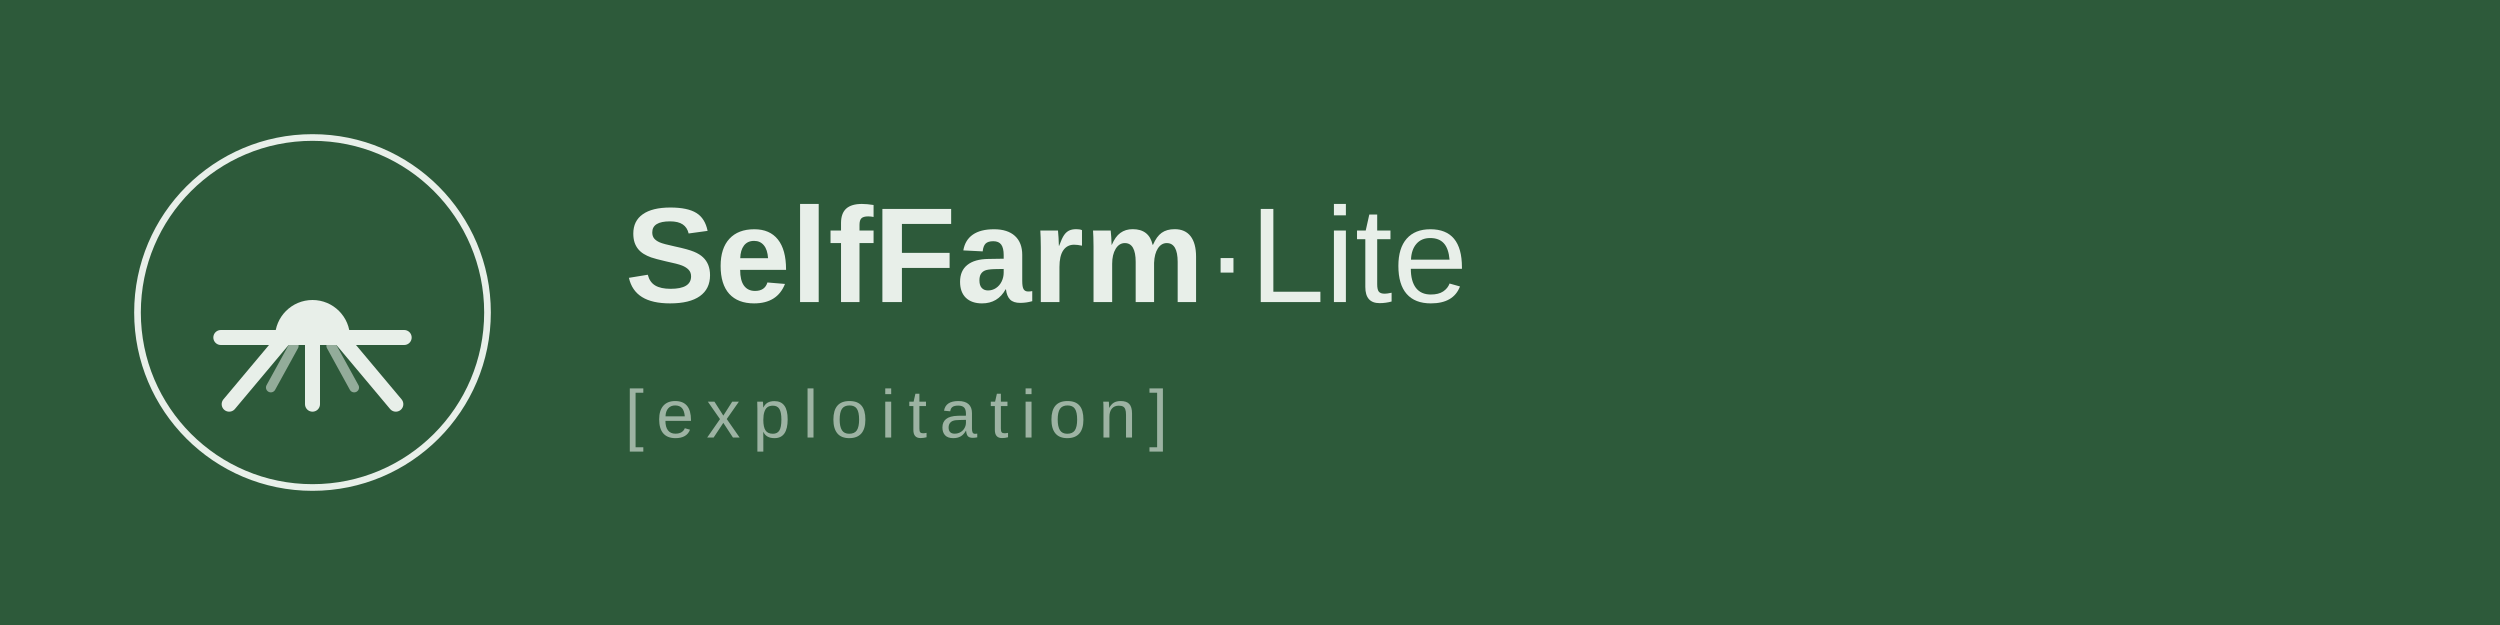
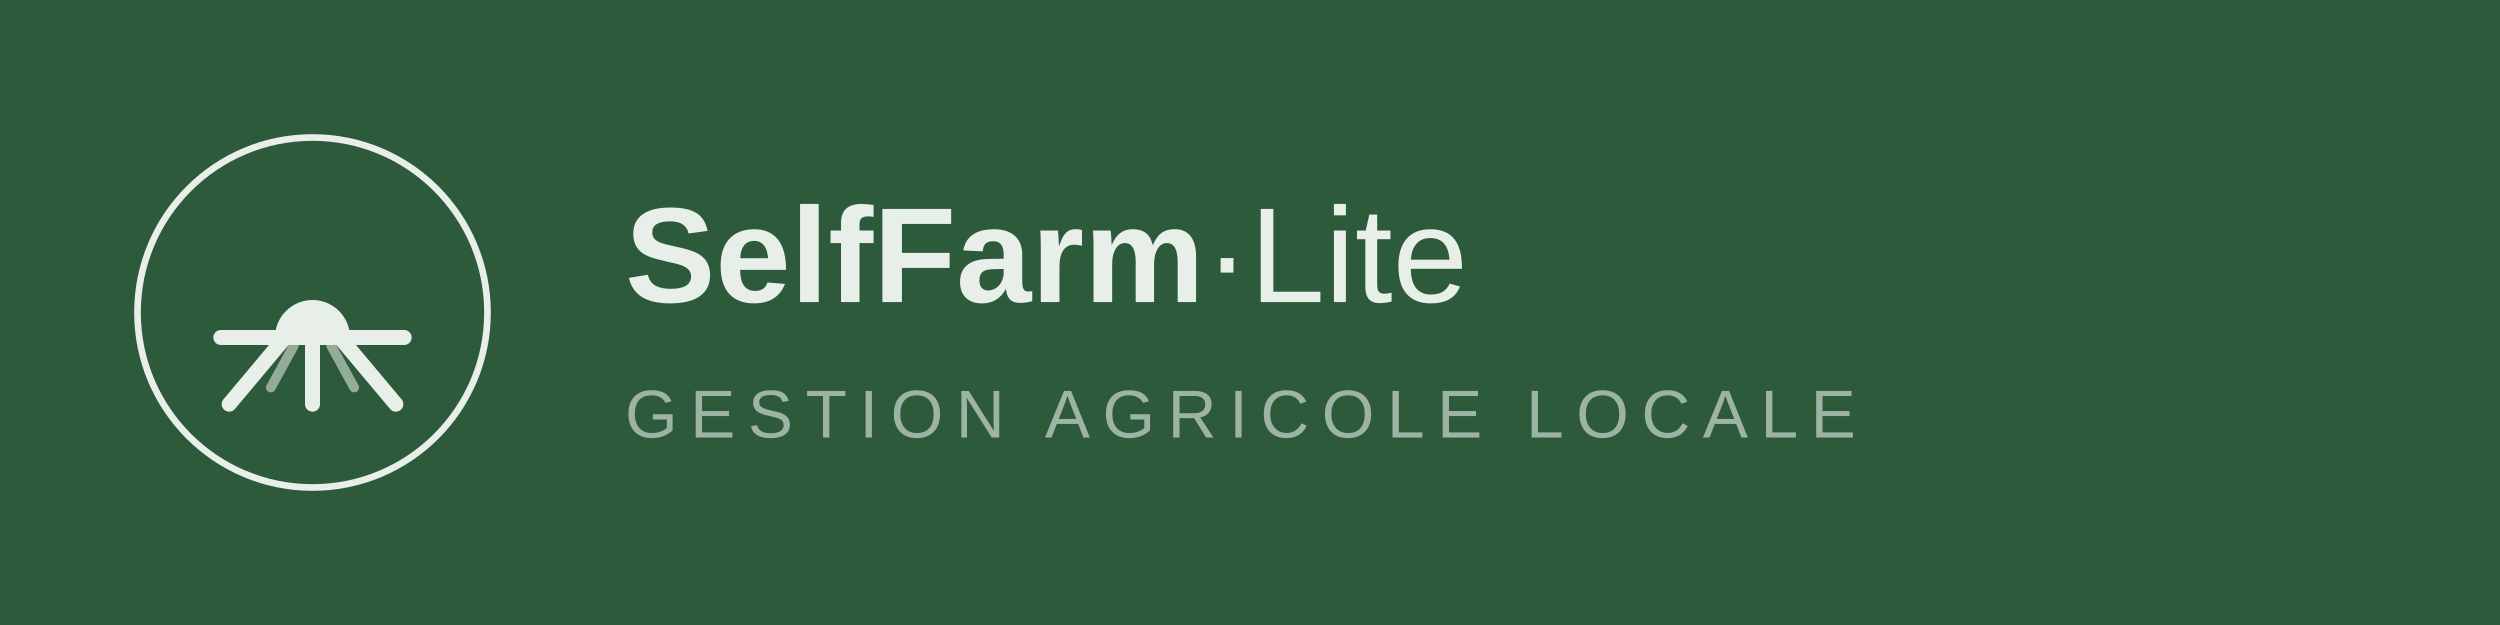
<svg xmlns="http://www.w3.org/2000/svg" viewBox="0 0 480 120" width="480" height="120">
  <rect width="480" height="120" fill="#2d5a3a" />
  <g transform="translate(20 20) scale(0.8)">
    <circle cx="50" cy="50" r="42" fill="none" stroke="#e8efe9" stroke-width="1.6" />
    <g fill="none" stroke="#e8efe9" stroke-width="3.6" stroke-linecap="round" stroke-linejoin="round">
      <path d="M 41 56 A 9 9 0 0 1 59 56 Z" fill="#e8efe9" stroke="none" />
      <line x1="28" y1="56" x2="72" y2="56" />
      <line x1="30" y1="72" x2="43" y2="56.5" />
      <line x1="50" y1="72" x2="50" y2="56.5" />
      <line x1="70" y1="72" x2="57" y2="56.5" />
      <line x1="40" y1="68" x2="45.5" y2="58" stroke-width="2.34" opacity="0.55" />
      <line x1="60" y1="68" x2="54.5" y2="58" stroke-width="2.34" opacity="0.55" />
    </g>
  </g>
  <text x="120" y="58" font-family="-apple-system, 'Helvetica Neue', Arial, sans-serif" font-size="26" font-weight="600" fill="#e8efe9">
    SelfFarm<tspan font-weight="400" opacity="0.7">·Lite</tspan>
  </text>
-   <text x="120" y="84" font-family="-apple-system, 'Helvetica Neue', Arial, sans-serif" font-size="13" letter-spacing="2.4" fill="#e8efe9" opacity="0.6" text-transform="uppercase">[exploitation]</text>
+   <text x="120" y="84" font-family="-apple-system, 'Helvetica Neue', Arial, sans-serif" font-size="13" letter-spacing="2.4" fill="#e8efe9" opacity="0.6" text-transform="uppercase">GESTION AGRICOLE LOCALE</text>
</svg>
